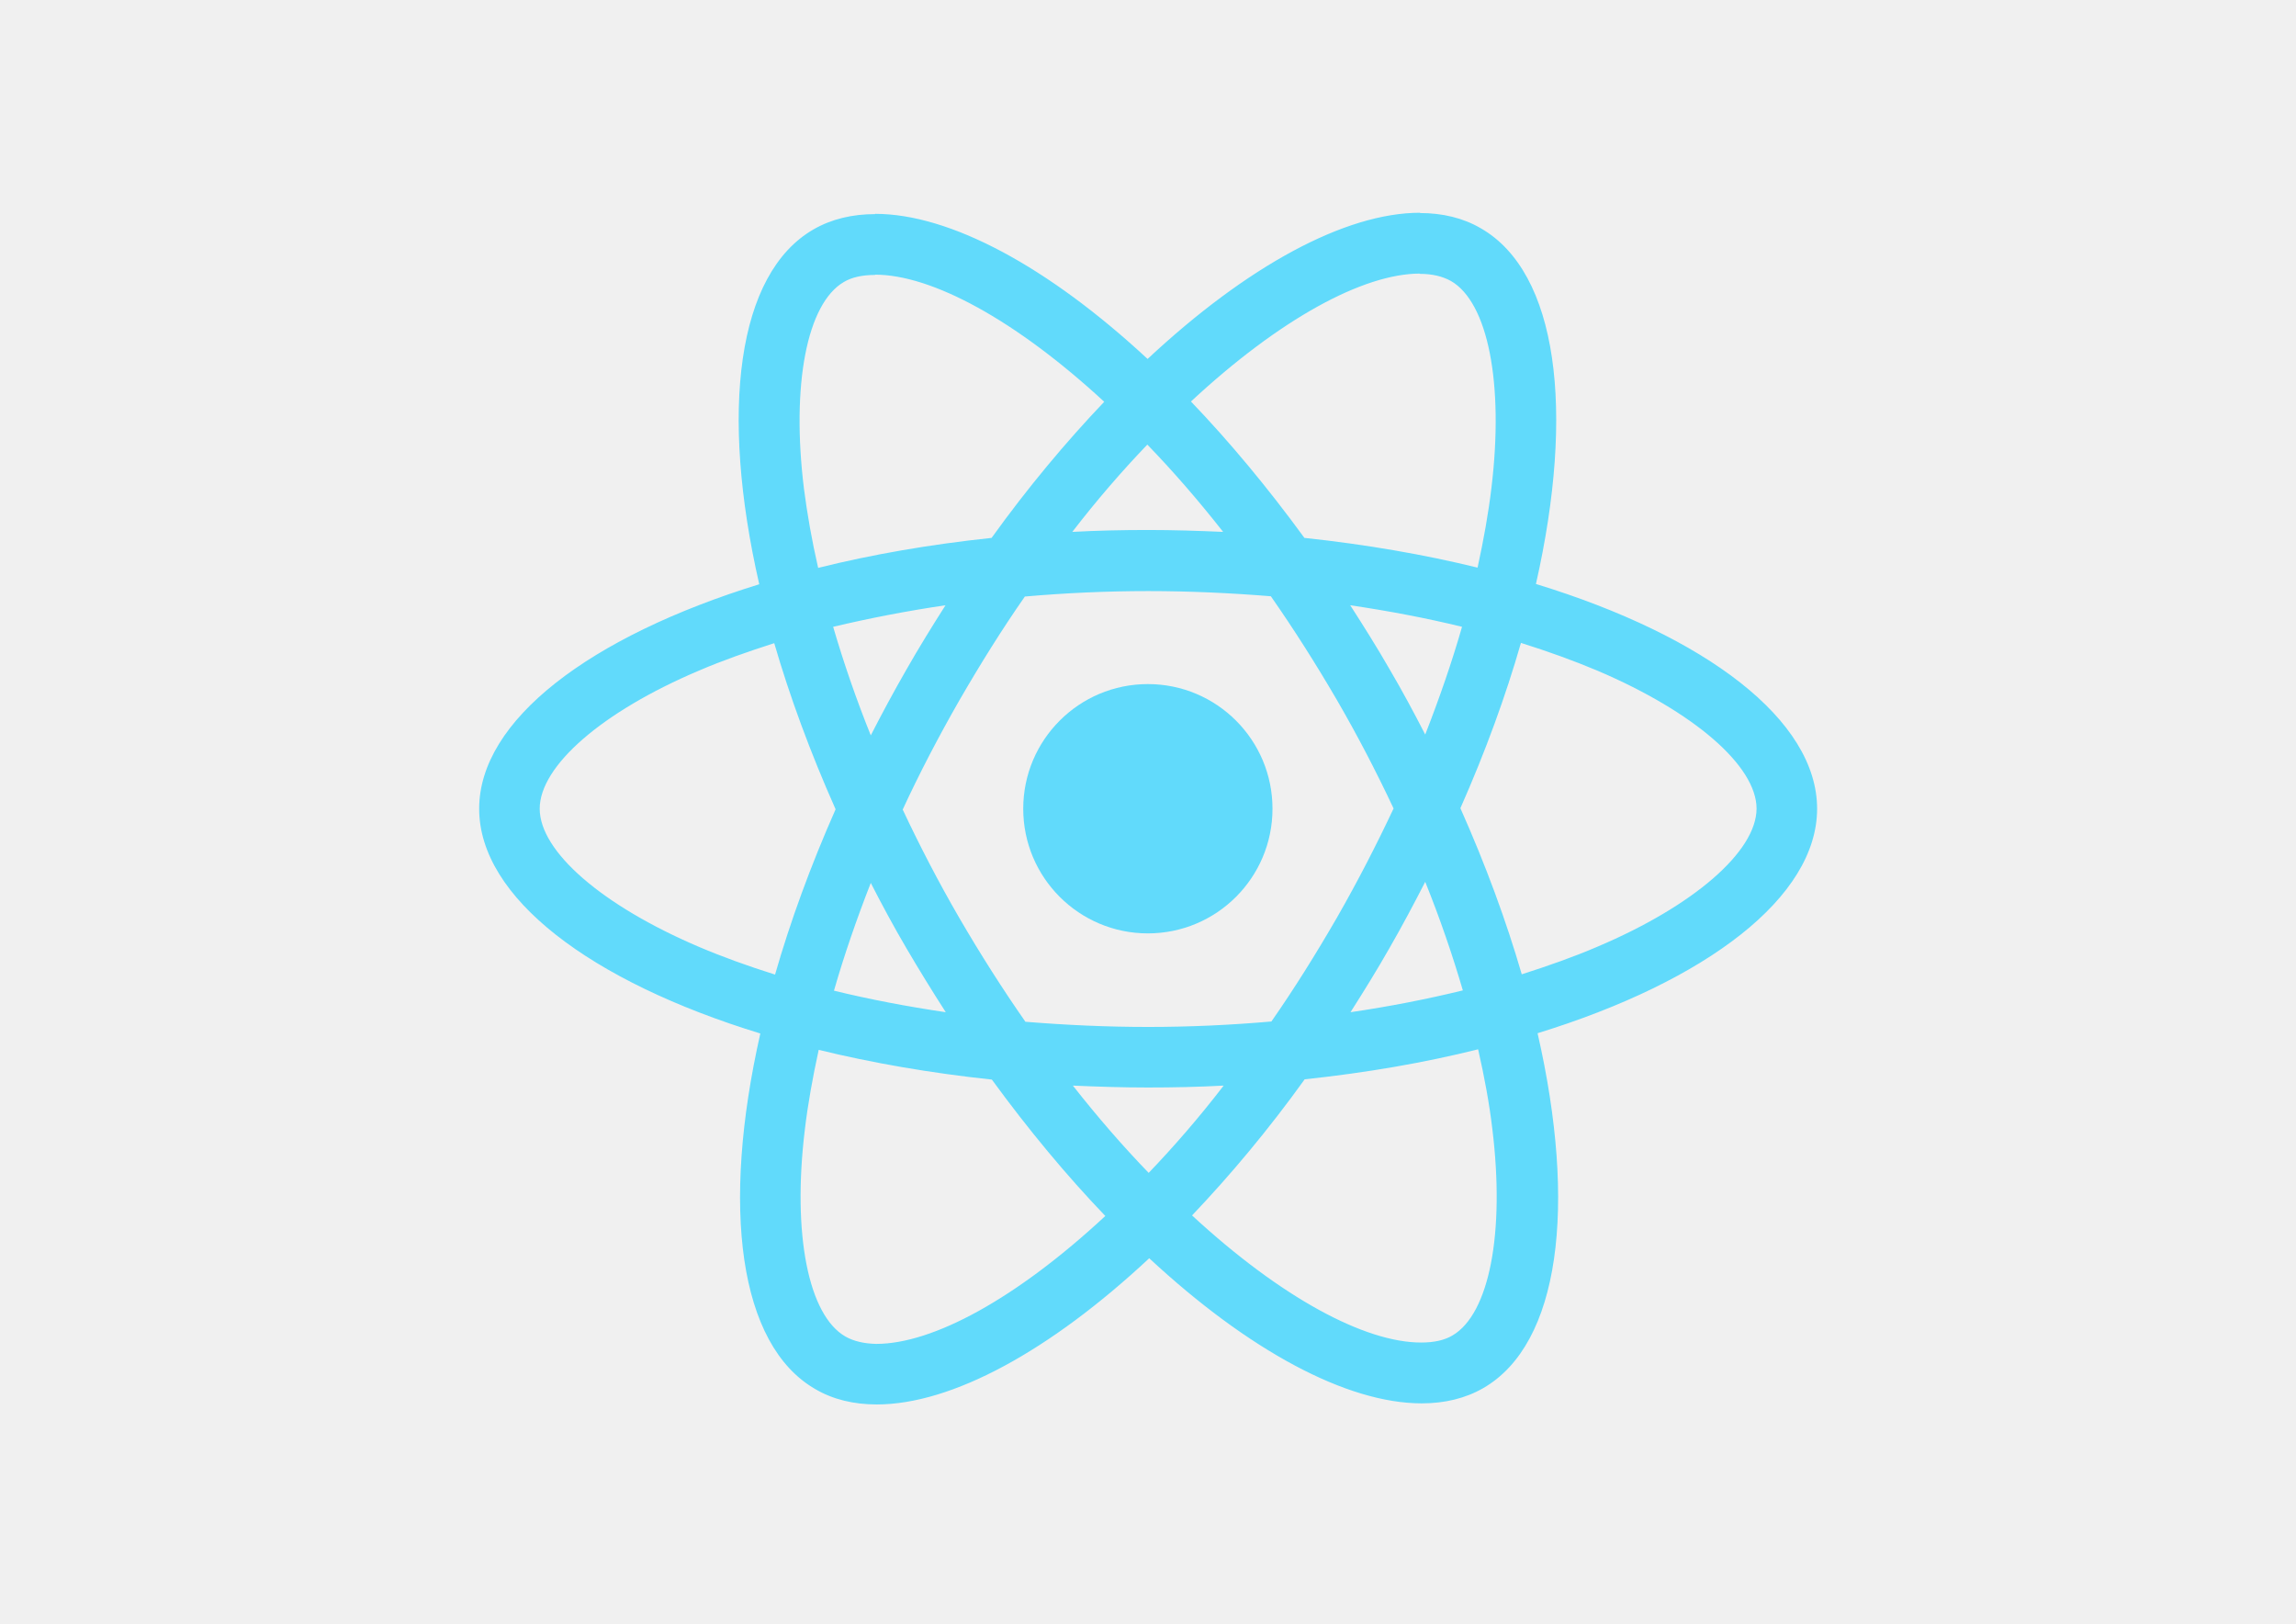
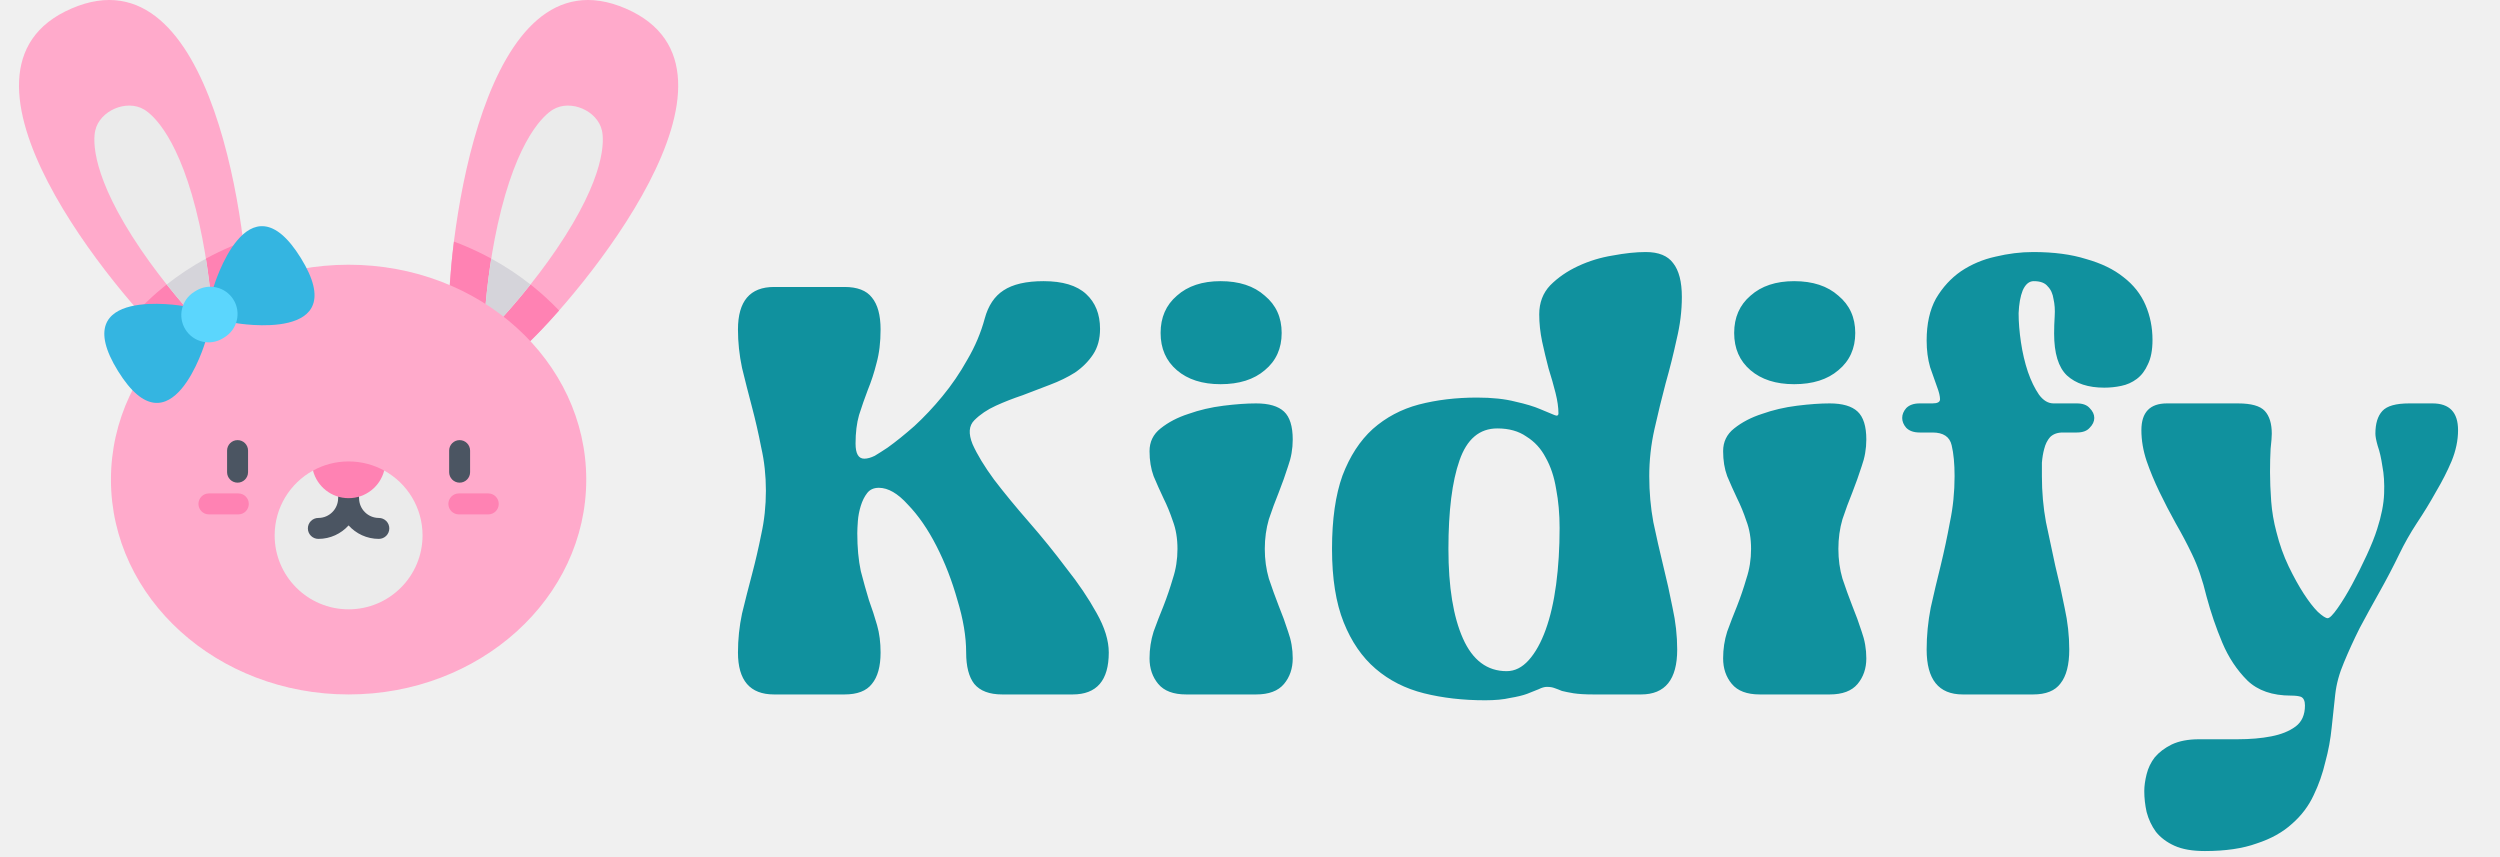
- <svg xmlns="http://www.w3.org/2000/svg" viewBox="0 0 841.9 595.3">
-   <g fill="#61DAFB">
-     <path d="M666.3 296.5c0-32.5-40.7-63.3-103.1-82.4 14.4-63.6 8-114.2-20.2-130.4-6.5-3.8-14.1-5.6-22.4-5.6v22.3c4.6 0 8.3.9 11.4 2.6 13.6 7.8 19.5 37.5 14.9 75.7-1.1 9.4-2.9 19.3-5.1 29.4-19.6-4.8-41-8.5-63.5-10.9-13.5-18.5-27.5-35.3-41.6-50 32.6-30.3 63.2-46.9 84-46.9V78c-27.5 0-63.5 19.6-99.9 53.6-36.4-33.8-72.4-53.2-99.9-53.2v22.3c20.7 0 51.4 16.5 84 46.6-14 14.7-28 31.4-41.3 49.9-22.6 2.4-44 6.1-63.6 11-2.3-10-4-19.7-5.2-29-4.7-38.2 1.1-67.9 14.6-75.8 3-1.8 6.9-2.6 11.5-2.6V78.5c-8.4 0-16 1.8-22.6 5.6-28.1 16.2-34.4 66.7-19.9 130.1-62.2 19.2-102.7 49.9-102.7 82.3 0 32.5 40.7 63.3 103.1 82.4-14.4 63.6-8 114.2 20.2 130.4 6.5 3.8 14.1 5.6 22.5 5.6 27.5 0 63.5-19.6 99.9-53.6 36.4 33.8 72.4 53.2 99.9 53.2 8.4 0 16-1.8 22.6-5.6 28.1-16.2 34.4-66.7 19.9-130.1 62-19.1 102.5-49.9 102.5-82.3zm-130.2-66.7c-3.7 12.9-8.3 26.2-13.5 39.5-4.1-8-8.4-16-13.1-24-4.6-8-9.5-15.8-14.4-23.4 14.2 2.1 27.9 4.7 41 7.9zm-45.8 106.5c-7.8 13.5-15.8 26.3-24.1 38.2-14.9 1.3-30 2-45.2 2-15.1 0-30.2-.7-45-1.9-8.3-11.9-16.4-24.6-24.2-38-7.6-13.1-14.5-26.4-20.8-39.8 6.2-13.4 13.2-26.8 20.7-39.9 7.8-13.5 15.8-26.3 24.1-38.2 14.9-1.3 30-2 45.2-2 15.1 0 30.2.7 45 1.9 8.3 11.9 16.4 24.6 24.2 38 7.6 13.1 14.5 26.4 20.8 39.8-6.3 13.4-13.2 26.8-20.7 39.9zm32.3-13c5.4 13.4 10 26.8 13.8 39.8-13.1 3.2-26.9 5.9-41.2 8 4.9-7.7 9.8-15.6 14.4-23.7 4.6-8 8.9-16.1 13-24.1zM421.2 430c-9.3-9.6-18.6-20.3-27.8-32 9 .4 18.2.7 27.5.7 9.4 0 18.7-.2 27.8-.7-9 11.7-18.3 22.4-27.5 32zm-74.4-58.9c-14.2-2.1-27.9-4.7-41-7.9 3.7-12.9 8.3-26.2 13.5-39.5 4.1 8 8.4 16 13.1 24 4.7 8 9.5 15.8 14.4 23.4zM420.7 163c9.3 9.6 18.6 20.3 27.8 32-9-.4-18.2-.7-27.5-.7-9.4 0-18.7.2-27.8.7 9-11.7 18.3-22.4 27.5-32zm-74 58.9c-4.9 7.7-9.8 15.6-14.4 23.7-4.6 8-8.9 16-13 24-5.4-13.4-10-26.8-13.8-39.8 13.1-3.1 26.9-5.8 41.2-7.9zm-90.5 125.2c-35.4-15.1-58.3-34.9-58.3-50.6 0-15.7 22.9-35.6 58.3-50.6 8.6-3.7 18-7 27.7-10.1 5.7 19.6 13.2 40 22.5 60.9-9.2 20.8-16.6 41.1-22.2 60.6-9.9-3.1-19.3-6.5-28-10.2zM310 490c-13.6-7.8-19.5-37.5-14.9-75.7 1.1-9.4 2.9-19.3 5.1-29.4 19.6 4.8 41 8.5 63.5 10.9 13.5 18.5 27.5 35.3 41.6 50-32.6 30.3-63.2 46.9-84 46.9-4.5-.1-8.3-1-11.3-2.7zm237.2-76.2c4.7 38.2-1.1 67.9-14.6 75.8-3 1.8-6.9 2.6-11.5 2.6-20.7 0-51.4-16.5-84-46.6 14-14.7 28-31.4 41.3-49.9 22.6-2.4 44-6.1 63.6-11 2.3 10.1 4.1 19.8 5.2 29.1zm38.5-66.7c-8.6 3.7-18 7-27.7 10.1-5.7-19.6-13.2-40-22.5-60.9 9.2-20.8 16.6-41.1 22.2-60.6 9.9 3.1 19.3 6.5 28.1 10.2 35.4 15.1 58.3 34.9 58.3 50.6-.1 15.7-23 35.6-58.4 50.6zM320.8 78.4z" />
-     <circle cx="420.9" cy="296.5" r="45.7" />
-     <path d="M520.5 78.1z" />
+ <svg xmlns="http://www.w3.org/2000/svg" width="108" height="37" viewBox="0 0 108 37" fill="none">
+   <path d="M42.542 13.755C42.693 13.202 42.962 12.799 43.347 12.548C43.75 12.28 44.328 12.146 45.082 12.146C45.904 12.146 46.516 12.33 46.918 12.699C47.32 13.068 47.522 13.571 47.522 14.208C47.522 14.643 47.421 15.012 47.22 15.314C47.019 15.616 46.759 15.876 46.44 16.094C46.122 16.295 45.761 16.471 45.359 16.622C44.973 16.773 44.579 16.924 44.177 17.074C43.775 17.209 43.389 17.359 43.02 17.527C42.651 17.695 42.341 17.904 42.09 18.156C41.855 18.39 41.83 18.734 42.014 19.187C42.216 19.639 42.526 20.151 42.945 20.721C43.381 21.291 43.884 21.903 44.454 22.556C45.024 23.21 45.56 23.872 46.063 24.543C46.583 25.197 47.019 25.842 47.371 26.479C47.723 27.1 47.899 27.67 47.899 28.189C47.899 29.396 47.379 30 46.34 30H43.297C42.744 30 42.341 29.849 42.09 29.547C41.855 29.246 41.738 28.793 41.738 28.189C41.738 27.502 41.612 26.748 41.361 25.926C41.126 25.088 40.824 24.308 40.455 23.587C40.087 22.867 39.676 22.271 39.223 21.802C38.787 21.316 38.368 21.073 37.966 21.073C37.748 21.073 37.58 21.148 37.463 21.299C37.345 21.45 37.253 21.634 37.186 21.852C37.119 22.07 37.077 22.288 37.06 22.506C37.044 22.724 37.035 22.9 37.035 23.034C37.035 23.655 37.086 24.199 37.186 24.669C37.303 25.122 37.421 25.541 37.538 25.926C37.672 26.295 37.79 26.655 37.89 27.008C37.991 27.36 38.041 27.753 38.041 28.189C38.041 28.793 37.915 29.246 37.664 29.547C37.429 29.849 37.035 30 36.482 30H33.439C32.4 30 31.88 29.396 31.88 28.189C31.88 27.619 31.939 27.058 32.056 26.505C32.19 25.951 32.333 25.39 32.484 24.82C32.635 24.25 32.769 23.671 32.886 23.085C33.02 22.481 33.087 21.852 33.087 21.198C33.087 20.545 33.02 19.924 32.886 19.338C32.769 18.734 32.635 18.147 32.484 17.577C32.333 17.007 32.19 16.446 32.056 15.893C31.939 15.339 31.88 14.786 31.88 14.233C31.88 13.009 32.4 12.397 33.439 12.397H36.482C37.035 12.397 37.429 12.548 37.664 12.85C37.915 13.152 38.041 13.613 38.041 14.233C38.041 14.786 37.983 15.272 37.865 15.691C37.765 16.094 37.639 16.479 37.488 16.848C37.354 17.2 37.228 17.561 37.111 17.929C37.01 18.282 36.96 18.692 36.96 19.162C36.96 19.598 37.086 19.815 37.337 19.815C37.471 19.815 37.622 19.773 37.79 19.69C37.957 19.589 38.142 19.472 38.343 19.338C38.695 19.086 39.081 18.776 39.5 18.407C39.919 18.022 40.321 17.594 40.707 17.125C41.109 16.639 41.47 16.11 41.788 15.54C42.123 14.97 42.375 14.375 42.542 13.755ZM50.867 23.713C50.867 23.261 50.8 22.858 50.666 22.506C50.548 22.154 50.414 21.827 50.263 21.525C50.112 21.207 49.97 20.888 49.836 20.57C49.719 20.251 49.66 19.891 49.66 19.488C49.66 19.086 49.819 18.759 50.138 18.508C50.473 18.24 50.875 18.03 51.345 17.879C51.814 17.712 52.317 17.594 52.854 17.527C53.39 17.46 53.859 17.427 54.262 17.427C54.815 17.427 55.217 17.544 55.469 17.779C55.72 18.013 55.846 18.416 55.846 18.986C55.846 19.388 55.779 19.773 55.645 20.142C55.528 20.511 55.393 20.888 55.242 21.274C55.092 21.643 54.949 22.028 54.815 22.431C54.698 22.833 54.639 23.261 54.639 23.713C54.639 24.166 54.698 24.593 54.815 24.996C54.949 25.398 55.092 25.792 55.242 26.178C55.393 26.547 55.528 26.915 55.645 27.284C55.779 27.653 55.846 28.038 55.846 28.441C55.846 28.877 55.72 29.246 55.469 29.547C55.217 29.849 54.815 30 54.262 30H51.244C50.691 30 50.289 29.849 50.037 29.547C49.786 29.246 49.66 28.877 49.66 28.441C49.66 28.038 49.719 27.653 49.836 27.284C49.97 26.915 50.112 26.547 50.263 26.178C50.414 25.792 50.548 25.398 50.666 24.996C50.8 24.593 50.867 24.166 50.867 23.713ZM50.138 14.384C50.138 13.713 50.372 13.177 50.842 12.774C51.311 12.355 51.94 12.146 52.728 12.146C53.532 12.146 54.17 12.355 54.639 12.774C55.125 13.177 55.368 13.713 55.368 14.384C55.368 15.054 55.125 15.591 54.639 15.993C54.17 16.395 53.532 16.597 52.728 16.597C51.94 16.597 51.311 16.395 50.842 15.993C50.372 15.591 50.138 15.054 50.138 14.384ZM72.656 12.825C72.656 13.428 72.581 14.04 72.43 14.66C72.296 15.281 72.137 15.918 71.952 16.572C71.784 17.209 71.625 17.862 71.474 18.533C71.323 19.203 71.248 19.883 71.248 20.57C71.248 21.257 71.307 21.919 71.424 22.556C71.558 23.194 71.701 23.822 71.852 24.442C72.002 25.046 72.137 25.65 72.254 26.253C72.388 26.857 72.455 27.46 72.455 28.064C72.455 29.355 71.935 30 70.896 30H68.834C68.482 30 68.197 29.983 67.979 29.95C67.778 29.916 67.61 29.883 67.476 29.849C67.359 29.799 67.25 29.757 67.149 29.723C67.065 29.69 66.956 29.673 66.822 29.673C66.722 29.673 66.604 29.707 66.47 29.774C66.336 29.824 66.168 29.891 65.967 29.975C65.783 30.042 65.54 30.101 65.238 30.151C64.953 30.218 64.593 30.252 64.157 30.252C63.201 30.252 62.321 30.151 61.516 29.95C60.711 29.748 60.016 29.396 59.429 28.893C58.842 28.391 58.381 27.72 58.046 26.882C57.711 26.044 57.543 24.987 57.543 23.713C57.543 22.439 57.694 21.383 57.995 20.545C58.314 19.706 58.75 19.036 59.303 18.533C59.873 18.03 60.535 17.678 61.29 17.477C62.061 17.276 62.899 17.175 63.804 17.175C64.458 17.175 65.012 17.234 65.464 17.351C65.917 17.452 66.277 17.561 66.546 17.678C66.831 17.795 67.032 17.879 67.149 17.929C67.266 17.98 67.325 17.955 67.325 17.854C67.325 17.602 67.283 17.309 67.199 16.974C67.115 16.639 67.015 16.287 66.898 15.918C66.797 15.532 66.705 15.146 66.621 14.761C66.537 14.358 66.495 13.965 66.495 13.579C66.495 13.076 66.654 12.657 66.973 12.322C67.308 11.986 67.711 11.71 68.18 11.492C68.65 11.274 69.144 11.123 69.664 11.039C70.2 10.938 70.678 10.888 71.097 10.888C71.65 10.888 72.044 11.047 72.279 11.366C72.531 11.685 72.656 12.171 72.656 12.825ZM67.375 22.808C67.375 22.204 67.325 21.643 67.225 21.123C67.141 20.603 66.99 20.151 66.772 19.765C66.571 19.38 66.294 19.078 65.942 18.86C65.607 18.625 65.188 18.508 64.685 18.508C63.913 18.508 63.369 18.969 63.05 19.891C62.732 20.796 62.572 22.07 62.572 23.713C62.572 25.356 62.782 26.647 63.201 27.586C63.62 28.525 64.249 28.994 65.087 28.994C65.439 28.994 65.758 28.835 66.043 28.516C66.328 28.198 66.571 27.762 66.772 27.209C66.973 26.655 67.124 26.002 67.225 25.247C67.325 24.493 67.375 23.68 67.375 22.808ZM75.646 23.713C75.646 23.261 75.579 22.858 75.444 22.506C75.327 22.154 75.193 21.827 75.042 21.525C74.891 21.207 74.749 20.888 74.615 20.57C74.497 20.251 74.439 19.891 74.439 19.488C74.439 19.086 74.598 18.759 74.916 18.508C75.252 18.24 75.654 18.03 76.123 17.879C76.593 17.712 77.096 17.594 77.632 17.527C78.169 17.46 78.638 17.427 79.04 17.427C79.594 17.427 79.996 17.544 80.248 17.779C80.499 18.013 80.625 18.416 80.625 18.986C80.625 19.388 80.558 19.773 80.424 20.142C80.306 20.511 80.172 20.888 80.021 21.274C79.87 21.643 79.728 22.028 79.594 22.431C79.476 22.833 79.418 23.261 79.418 23.713C79.418 24.166 79.476 24.593 79.594 24.996C79.728 25.398 79.87 25.792 80.021 26.178C80.172 26.547 80.306 26.915 80.424 27.284C80.558 27.653 80.625 28.038 80.625 28.441C80.625 28.877 80.499 29.246 80.248 29.547C79.996 29.849 79.594 30 79.04 30H76.023C75.47 30 75.067 29.849 74.816 29.547C74.564 29.246 74.439 28.877 74.439 28.441C74.439 28.038 74.497 27.653 74.615 27.284C74.749 26.915 74.891 26.547 75.042 26.178C75.193 25.792 75.327 25.398 75.444 24.996C75.579 24.593 75.646 24.166 75.646 23.713ZM74.916 14.384C74.916 13.713 75.151 13.177 75.621 12.774C76.09 12.355 76.719 12.146 77.507 12.146C78.311 12.146 78.948 12.355 79.418 12.774C79.904 13.177 80.147 13.713 80.147 14.384C80.147 15.054 79.904 15.591 79.418 15.993C78.948 16.395 78.311 16.597 77.507 16.597C76.719 16.597 76.09 16.395 75.621 15.993C75.151 15.591 74.916 15.054 74.916 14.384ZM83.483 17.427C83.7 17.427 83.809 17.368 83.809 17.25C83.809 17.116 83.767 16.94 83.684 16.722C83.6 16.488 83.499 16.203 83.382 15.867C83.281 15.515 83.231 15.13 83.231 14.711C83.231 13.99 83.365 13.386 83.633 12.9C83.918 12.414 84.279 12.02 84.715 11.718C85.167 11.416 85.662 11.207 86.198 11.089C86.752 10.955 87.296 10.888 87.833 10.888C88.721 10.888 89.484 10.989 90.121 11.19C90.775 11.374 91.312 11.634 91.731 11.97C92.167 12.305 92.485 12.707 92.686 13.177C92.888 13.646 92.988 14.149 92.988 14.685C92.988 15.121 92.921 15.473 92.787 15.742C92.669 16.01 92.51 16.219 92.309 16.37C92.108 16.521 91.882 16.622 91.63 16.672C91.395 16.722 91.152 16.747 90.901 16.747C90.213 16.747 89.677 16.572 89.291 16.219C88.923 15.867 88.738 15.264 88.738 14.409C88.738 14.157 88.747 13.906 88.763 13.654C88.78 13.386 88.763 13.143 88.713 12.925C88.68 12.691 88.596 12.506 88.462 12.372C88.344 12.221 88.143 12.146 87.858 12.146C87.657 12.146 87.498 12.28 87.38 12.548C87.28 12.799 87.221 13.126 87.204 13.529C87.204 13.914 87.238 14.333 87.305 14.786C87.372 15.239 87.472 15.666 87.607 16.069C87.741 16.454 87.9 16.781 88.084 17.049C88.269 17.301 88.478 17.427 88.713 17.427H89.719C89.97 17.427 90.155 17.494 90.272 17.628C90.406 17.762 90.473 17.904 90.473 18.055C90.473 18.206 90.406 18.349 90.272 18.483C90.155 18.617 89.97 18.684 89.719 18.684H89.115C88.881 18.684 88.696 18.751 88.562 18.885C88.445 19.019 88.361 19.187 88.311 19.388C88.26 19.572 88.227 19.773 88.21 19.991C88.21 20.209 88.21 20.402 88.21 20.57C88.21 21.257 88.269 21.919 88.386 22.556C88.52 23.194 88.654 23.822 88.788 24.442C88.939 25.046 89.073 25.65 89.191 26.253C89.325 26.857 89.392 27.46 89.392 28.064C89.392 28.718 89.266 29.204 89.015 29.522C88.78 29.841 88.386 30 87.833 30H84.79C83.751 30 83.231 29.355 83.231 28.064C83.231 27.46 83.29 26.857 83.407 26.253C83.541 25.65 83.684 25.046 83.835 24.442C83.985 23.822 84.12 23.194 84.237 22.556C84.371 21.919 84.438 21.257 84.438 20.57C84.438 20.033 84.396 19.589 84.312 19.237C84.228 18.868 83.952 18.684 83.483 18.684H82.929C82.678 18.684 82.485 18.617 82.351 18.483C82.234 18.349 82.175 18.206 82.175 18.055C82.175 17.904 82.234 17.762 82.351 17.628C82.485 17.494 82.678 17.427 82.929 17.427H83.483ZM100.882 30C100.831 30.436 100.781 30.905 100.731 31.408C100.68 31.928 100.588 32.431 100.454 32.917C100.337 33.42 100.169 33.898 99.951 34.35C99.733 34.82 99.423 35.231 99.021 35.583C98.618 35.952 98.107 36.236 97.487 36.438C96.883 36.656 96.137 36.765 95.249 36.765C94.712 36.765 94.276 36.689 93.941 36.538C93.606 36.387 93.338 36.186 93.136 35.935C92.952 35.683 92.818 35.398 92.734 35.08C92.667 34.778 92.633 34.476 92.633 34.174C92.633 33.956 92.667 33.713 92.734 33.445C92.801 33.177 92.918 32.934 93.086 32.716C93.27 32.498 93.514 32.313 93.815 32.163C94.134 32.012 94.528 31.936 94.997 31.936C95.567 31.936 96.121 31.936 96.657 31.936C97.21 31.936 97.696 31.894 98.115 31.811C98.551 31.727 98.903 31.584 99.172 31.383C99.44 31.182 99.574 30.88 99.574 30.478C99.574 30.277 99.515 30.151 99.398 30.101C99.297 30.067 99.155 30.05 98.971 30.05C98.166 30.05 97.537 29.832 97.085 29.396C96.632 28.944 96.271 28.399 96.003 27.762C95.735 27.125 95.509 26.463 95.324 25.775C95.156 25.071 94.947 24.459 94.695 23.94C94.478 23.487 94.243 23.043 93.991 22.607C93.74 22.154 93.505 21.701 93.287 21.249C93.069 20.796 92.885 20.352 92.734 19.916C92.583 19.463 92.508 19.019 92.508 18.583C92.508 17.812 92.876 17.427 93.614 17.427H96.682C97.252 17.427 97.638 17.535 97.839 17.753C98.04 17.971 98.141 18.298 98.141 18.734C98.141 18.868 98.124 19.086 98.09 19.388C98.074 19.673 98.065 20.008 98.065 20.394C98.065 20.779 98.082 21.198 98.115 21.651C98.149 22.104 98.225 22.548 98.342 22.984C98.476 23.52 98.652 24.015 98.87 24.468C99.088 24.92 99.306 25.314 99.524 25.65C99.742 25.985 99.943 26.245 100.127 26.429C100.328 26.613 100.471 26.706 100.555 26.706C100.639 26.706 100.781 26.563 100.982 26.278C101.183 25.993 101.393 25.65 101.611 25.247C101.829 24.845 102.038 24.426 102.24 23.99C102.441 23.554 102.592 23.177 102.692 22.858C102.877 22.288 102.977 21.777 102.994 21.324C103.011 20.872 102.986 20.478 102.919 20.142C102.868 19.79 102.801 19.497 102.717 19.262C102.65 19.027 102.617 18.852 102.617 18.734C102.617 18.298 102.717 17.971 102.919 17.753C103.12 17.535 103.505 17.427 104.075 17.427H105.081C105.819 17.427 106.188 17.812 106.188 18.583C106.188 19.019 106.095 19.463 105.911 19.916C105.727 20.352 105.5 20.796 105.232 21.249C104.981 21.701 104.704 22.154 104.402 22.607C104.117 23.043 103.866 23.487 103.648 23.94C103.38 24.493 103.095 25.038 102.793 25.574C102.491 26.111 102.206 26.63 101.938 27.133C101.686 27.636 101.46 28.131 101.259 28.617C101.058 29.086 100.932 29.547 100.882 30Z" fill="#10919E" />
+   <g clip-path="url(#clip0_7_37)">
+     <path d="M22.683 14.949C24.95 12.865 33.248 3.056 27.032 0.369C20.816 -2.318 19.356 10.446 19.391 13.526L22.683 14.949Z" fill="#FFAACB" />
+     <path d="M7.436 14.949C5.168 12.865 -3.129 3.056 3.087 0.369C9.302 -2.318 10.763 10.446 10.727 13.526L7.436 14.949Z" fill="#FFAACB" />
+     <path d="M5.966 13.413C6.554 14.083 7.072 14.615 7.436 14.949L10.727 13.526C10.735 12.862 10.673 11.748 10.509 10.436C9.061 10.976 7.73 11.776 6.585 12.811C6.37 13.006 6.163 13.207 5.966 13.413Z" fill="#FF82B3" />
+     <path d="M23.533 12.811C22.389 11.776 21.057 10.976 19.61 10.436C19.446 11.748 19.384 12.862 19.391 13.526L22.683 14.949C23.046 14.615 23.564 14.083 24.152 13.413C23.955 13.207 23.749 13.006 23.533 12.811Z" fill="#FF82B3" />
+     <path d="M20.904 14.18C20.969 12.948 21.145 11.305 21.5 9.7C22.337 5.922 23.541 4.943 23.89 4.733C24.65 4.276 25.818 4.781 26.006 5.648C26.092 6.046 26.204 7.593 24.025 10.791C23.099 12.15 22.023 13.403 21.17 14.295L20.904 14.18Z" fill="#EBEBEB" />
+     <path d="M9.214 14.18C9.149 12.948 8.973 11.305 8.618 9.7C7.781 5.922 6.578 4.943 6.229 4.733C5.468 4.276 4.3 4.781 4.113 5.648C4.026 6.046 3.915 7.593 6.094 10.791C7.02 12.15 8.096 13.403 8.949 14.295L9.214 14.18Z" fill="#EBEBEB" />
+     <path d="M8.949 14.295L9.214 14.18C9.169 13.325 9.071 12.273 8.896 11.172C8.301 11.497 7.735 11.87 7.202 12.29C7.811 13.056 8.422 13.745 8.949 14.295Z" fill="#D5D4DA" />
+     <path d="M21.223 11.172C21.048 12.273 20.949 13.325 20.904 14.18L21.17 14.295C21.696 13.744 22.308 13.056 22.916 12.29C22.384 11.87 21.817 11.497 21.223 11.172Z" fill="#D5D4DA" />
+     <path d="M25.326 20.718C25.326 15.591 20.729 11.436 15.059 11.436C9.389 11.436 4.793 15.591 4.793 20.718C4.793 25.844 9.389 30 15.059 30C20.729 30 25.326 25.844 25.326 20.718Z" fill="#FFAACB" />
+     <path d="M16.597 20.329C17.585 20.872 18.254 21.922 18.254 23.129C18.254 24.893 16.823 26.323 15.059 26.323C13.295 26.323 11.865 24.893 11.865 23.129C11.865 21.922 12.534 20.872 13.522 20.329H16.597Z" fill="#EBEBEB" />
+     <path d="M19.856 20.851C19.606 20.851 19.403 20.648 19.403 20.398V19.466C19.403 19.216 19.606 19.013 19.856 19.013C20.105 19.013 20.308 19.216 20.308 19.466V20.398C20.308 20.648 20.105 20.851 19.856 20.851Z" fill="#4B5562" />
+     <path d="M10.263 20.851C10.013 20.851 9.81 20.648 9.81 20.398V19.466C9.81 19.216 10.013 19.013 10.263 19.013C10.513 19.013 10.716 19.216 10.716 19.466V20.398C10.716 20.648 10.513 20.851 10.263 20.851Z" fill="#4B5562" />
+     <path d="M10.295 22.222H9.025C8.775 22.222 8.573 22.019 8.573 21.769C8.573 21.519 8.775 21.316 9.025 21.316H10.295C10.546 21.316 10.748 21.519 10.748 21.769C10.748 22.019 10.546 22.222 10.295 22.222Z" fill="#FF82B3" />
+     <path d="M21.093 22.222H19.823C19.573 22.222 19.37 22.019 19.37 21.769C19.37 21.519 19.573 21.316 19.823 21.316H21.093C21.343 21.316 21.546 21.519 21.546 21.769C21.546 22.019 21.343 22.222 21.093 22.222Z" fill="#FF82B3" />
+     <path d="M16.365 22.375C15.895 22.375 15.512 21.992 15.512 21.521C15.512 21.271 15.309 21.069 15.059 21.069C14.809 21.069 14.607 21.271 14.607 21.521C14.607 21.992 14.224 22.375 13.753 22.375C13.503 22.375 13.3 22.577 13.3 22.827C13.3 23.078 13.503 23.28 13.753 23.28C14.271 23.28 14.737 23.055 15.059 22.698C15.381 23.055 15.848 23.28 16.365 23.28C16.615 23.28 16.818 23.078 16.818 22.827C16.818 22.577 16.615 22.375 16.365 22.375Z" fill="#4B5562" />
+     <path d="M16.597 20.329C16.422 21.015 15.799 21.521 15.059 21.521C14.319 21.521 13.697 21.015 13.522 20.329C13.977 20.077 14.502 19.934 15.059 19.934C15.617 19.934 16.141 20.077 16.597 20.329Z" fill="#FF82B3" />
+     <path d="M8.867 14.78C8.867 14.78 7.393 19.735 5.1 16.032C2.807 12.33 7.899 13.218 7.899 13.218L8.867 14.78Z" fill="#34B5E1" />
+     <path d="M10.195 13.958C10.195 13.958 15.287 14.847 12.995 11.144C10.702 7.442 9.228 12.396 9.228 12.396L10.195 13.958Z" fill="#34B5E1" />
+     <path d="M8.464 12.563L8.39 12.609C7.837 12.952 7.666 13.678 8.009 14.231C8.351 14.785 9.078 14.956 9.631 14.613L9.705 14.567C10.258 14.225 10.429 13.498 10.086 12.945C9.743 12.392 9.017 12.221 8.464 12.563Z" fill="#5BD6FD" />
  </g>
+   <defs>
+     <clipPath id="clip0_7_37">
+       <rect width="30" height="30" fill="white" />
+     </clipPath>
+   </defs>
</svg>
